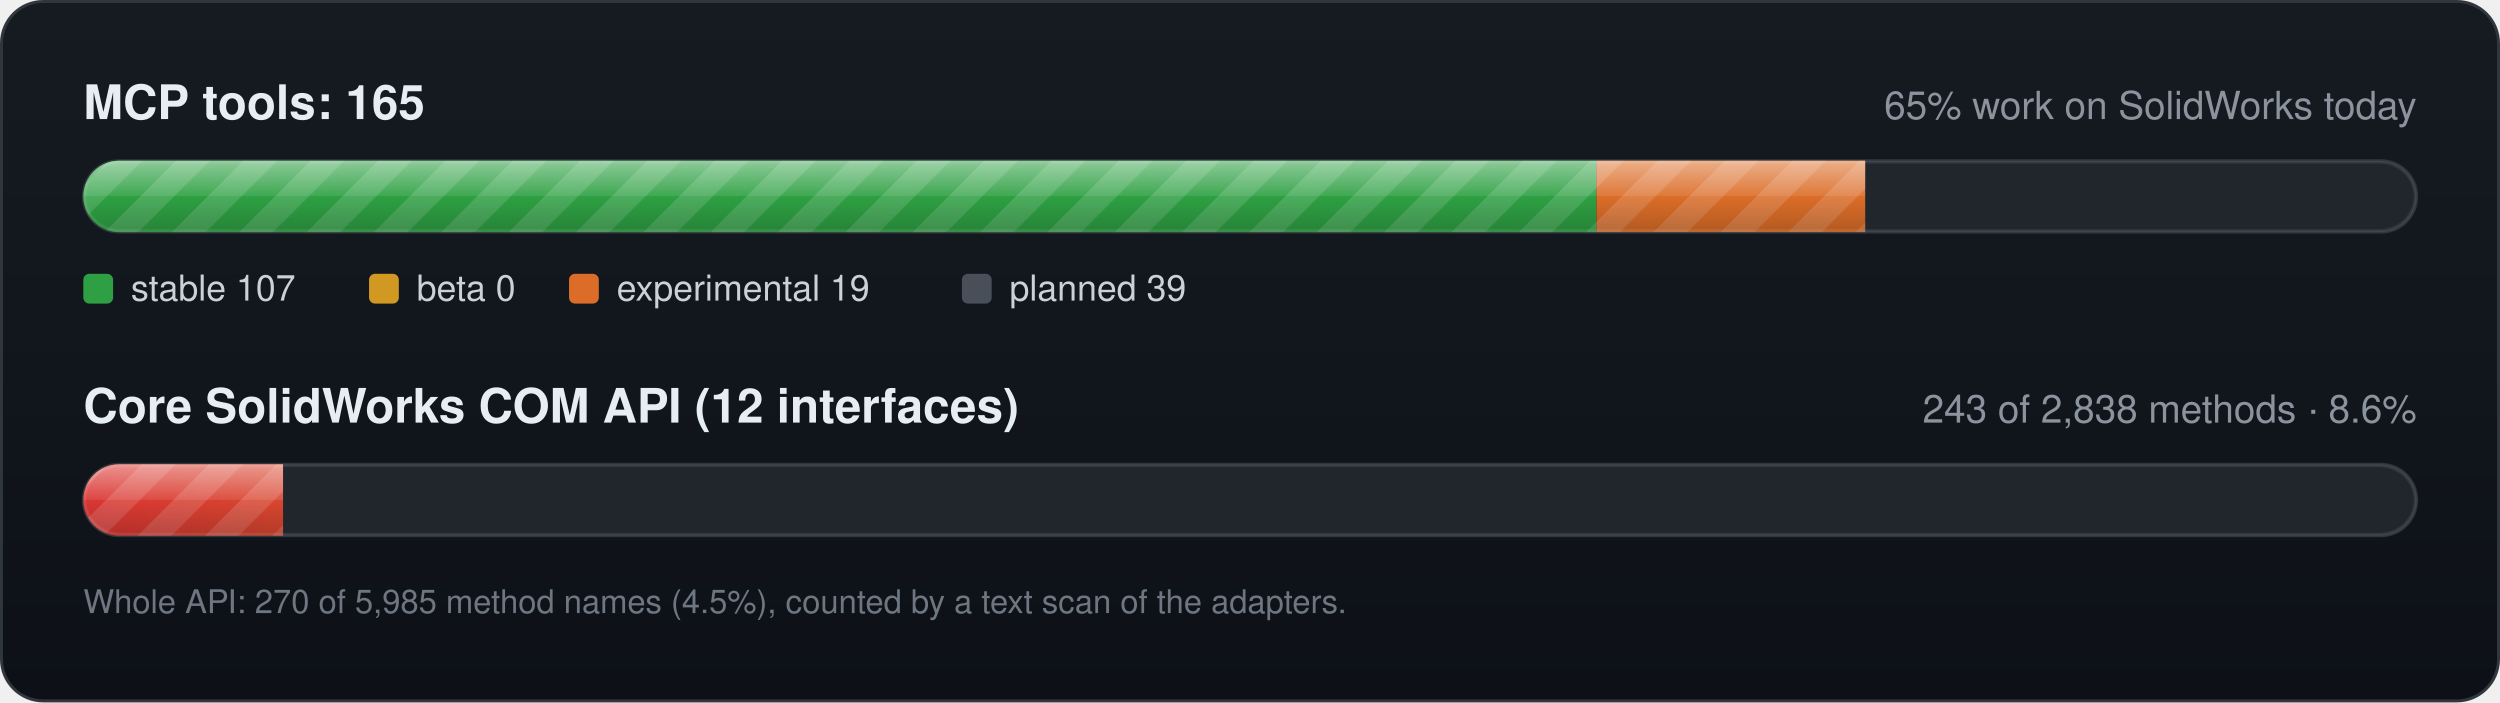
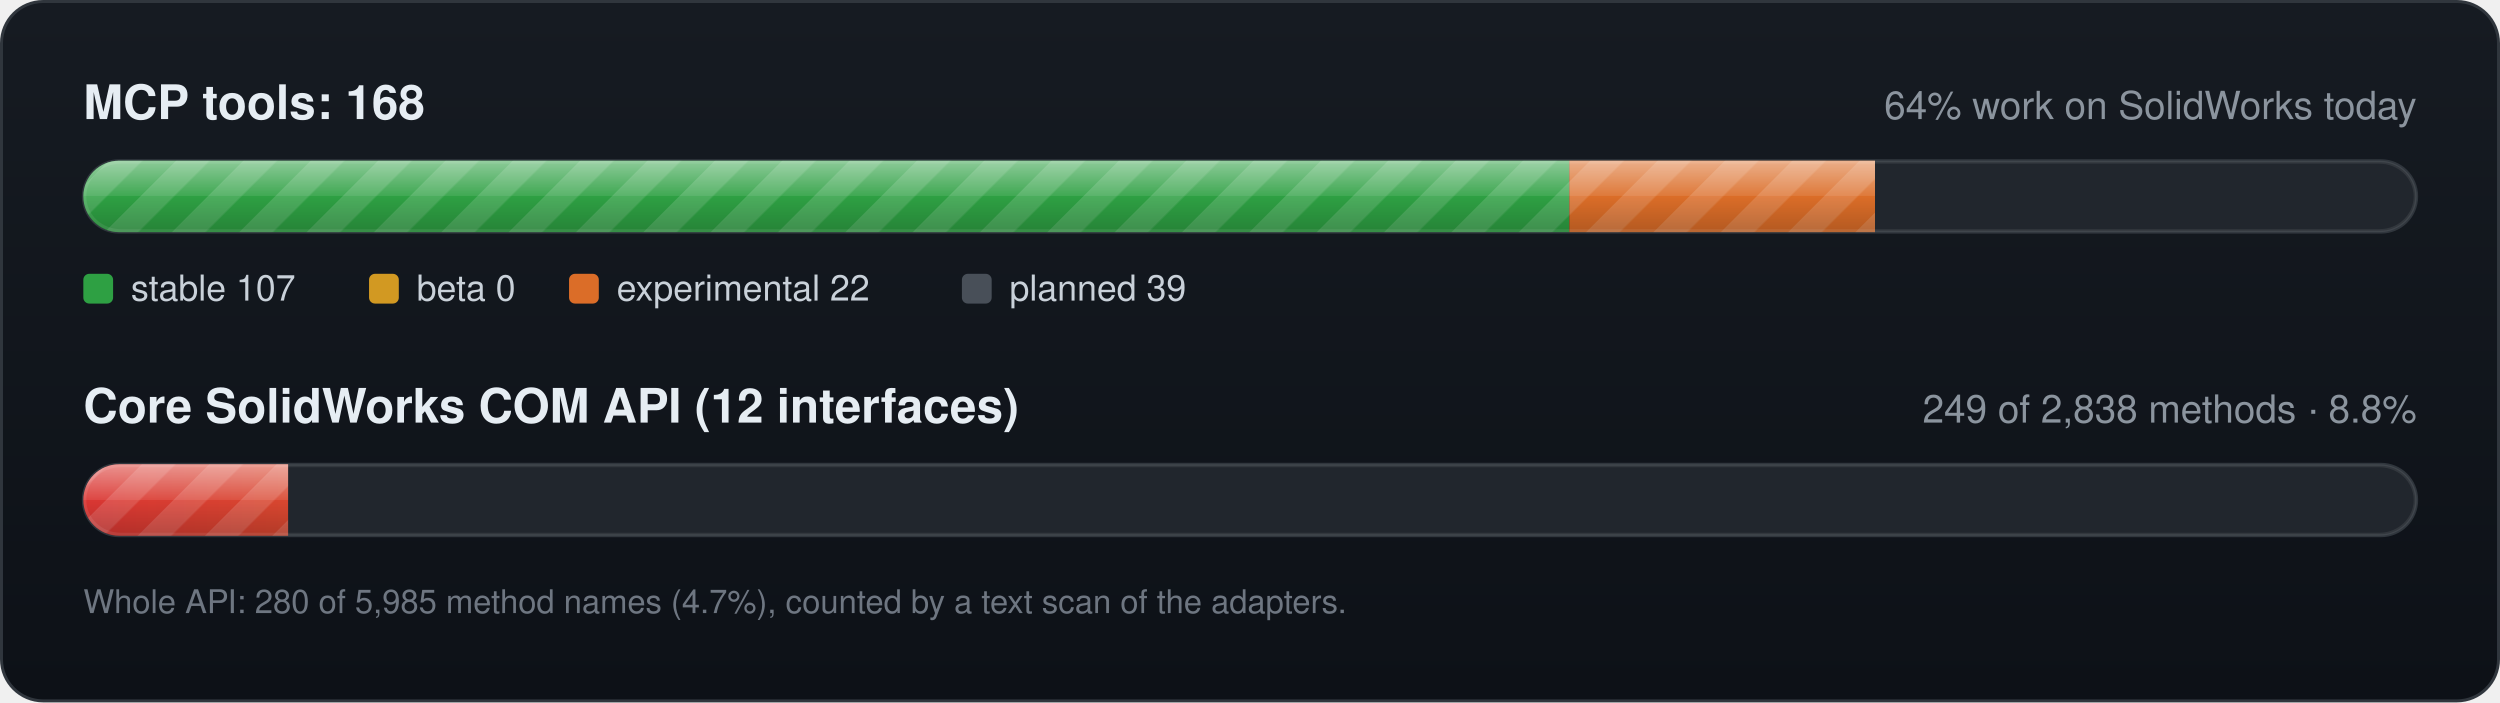
<svg xmlns="http://www.w3.org/2000/svg" width="840" height="236" viewBox="0 0 840 236" role="img" aria-label="Project progress">
  <defs>
    <linearGradient id="panel" x1="0" y1="0" x2="0" y2="1">
      <stop offset="0" stop-color="#161b22" />
      <stop offset="1" stop-color="#0d1117" />
    </linearGradient>
    <linearGradient id="gloss" x1="0" y1="0" x2="0" y2="1">
      <stop offset="0" stop-color="#fff" stop-opacity=".45" />
      <stop offset=".5" stop-color="#fff" stop-opacity=".08" />
      <stop offset=".5" stop-color="#000" stop-opacity="0" />
      <stop offset="1" stop-color="#000" stop-opacity=".18" />
    </linearGradient>
    <linearGradient id="heat" gradientUnits="userSpaceOnUse" x1="28" y1="0" x2="812" y2="0">
      <stop offset="0" stop-color="#da3633" />
      <stop offset=".5" stop-color="#d29922" />
      <stop offset="1" stop-color="#2ea043" />
    </linearGradient>
    <pattern id="stripes" width="16" height="16" patternUnits="userSpaceOnUse" patternTransform="rotate(45)">
      <rect width="8" height="16" fill="#fff" fill-opacity=".14" />
      <animateTransform attributeName="patternTransform" type="translate" additive="sum" from="0 0" to="16 0" dur="1.6s" repeatCount="indefinite" />
    </pattern>
    <clipPath id="track-tools">
      <rect x="28" y="54" width="784" height="24" rx="12.0" />
    </clipPath>
    <clipPath id="track-com">
      <rect x="28" y="156" width="784" height="24" rx="12.0" />
    </clipPath>
  </defs>
  <rect x=".5" y=".5" width="839" height="235" rx="14" fill="url(#panel)" stroke="#30363d" />
-   <text x="28" y="40" font-family="-apple-system,'Segoe UI',Helvetica,Arial,sans-serif" font-size="16" fill="#e6edf3" font-weight="600" text-anchor="start">MCP tools: 165</text>
-   <text x="812" y="40" font-family="-apple-system,'Segoe UI',Helvetica,Arial,sans-serif" font-size="13" fill="#8b949e" font-weight="400" text-anchor="end">65% work on SolidWorks today</text>
+   <text x="28" y="40" font-family="-apple-system,'Segoe UI',Helvetica,Arial,sans-serif" font-size="16" fill="#e6edf3" font-weight="600" text-anchor="start">MCP tools: 168</text>
+   <text x="812" y="40" font-family="-apple-system,'Segoe UI',Helvetica,Arial,sans-serif" font-size="13" fill="#8b949e" font-weight="400" text-anchor="end">64% work on SolidWorks today</text>
  <rect x="28" y="54" width="784" height="24" rx="12.0" fill="#21262d" stroke="#30363d" />
  <g clip-path="url(#track-tools)">
-     <rect x="28.0" y="54" width="508.4" height="24" fill="#2ea043" />
-     <rect x="536.4" y="54" width="0.0" height="24" fill="#d29922" />
-     <rect x="536.4" y="54" width="90.3" height="24" fill="#db6d28" />
-     <rect x="28" y="54" width="598.7" height="24" fill="url(#stripes)" />
-     <rect x="28" y="54" width="598.7" height="24" fill="url(#gloss)" />
+     <rect x="28.0" y="54" width="499.3" height="24" fill="#2ea043" />
+     <rect x="527.3" y="54" width="0.0" height="24" fill="#d29922" />
+     <rect x="527.3" y="54" width="102.7" height="24" fill="#db6d28" />
+     <rect x="28" y="54" width="602.0" height="24" fill="url(#stripes)" />
+     <rect x="28" y="54" width="602.0" height="24" fill="url(#gloss)" />
  </g>
  <rect x="28.5" y="54.5" width="783" height="23" rx="12.0" fill="none" stroke="#fff" stroke-opacity=".08" />
  <rect x="28" y="92" width="10" height="10" rx="2" fill="#2ea043" />
  <text x="44" y="101" font-family="-apple-system,'Segoe UI',Helvetica,Arial,sans-serif" font-size="12" fill="#c9d1d9" font-weight="400" text-anchor="start">stable 107</text>
  <rect x="124" y="92" width="10" height="10" rx="2" fill="#d29922" />
  <text x="140" y="101" font-family="-apple-system,'Segoe UI',Helvetica,Arial,sans-serif" font-size="12" fill="#c9d1d9" font-weight="400" text-anchor="start">beta 0</text>
  <rect x="191.2" y="92" width="10" height="10" rx="2" fill="#db6d28" />
-   <text x="207.2" y="101" font-family="-apple-system,'Segoe UI',Helvetica,Arial,sans-serif" font-size="12" fill="#c9d1d9" font-weight="400" text-anchor="start">experimental 19</text>
+   <text x="207.2" y="101" font-family="-apple-system,'Segoe UI',Helvetica,Arial,sans-serif" font-size="12" fill="#c9d1d9" font-weight="400" text-anchor="start">experimental 22</text>
  <rect x="323.2" y="92" width="10" height="10" rx="2" fill="#484f58" />
  <text x="339.2" y="101" font-family="-apple-system,'Segoe UI',Helvetica,Arial,sans-serif" font-size="12" fill="#c9d1d9" font-weight="400" text-anchor="start">planned 39</text>
  <text x="28" y="142" font-family="-apple-system,'Segoe UI',Helvetica,Arial,sans-serif" font-size="16" fill="#e6edf3" font-weight="600" text-anchor="start">Core SolidWorks COM API (12 interfaces)</text>
-   <text x="812" y="142" font-family="-apple-system,'Segoe UI',Helvetica,Arial,sans-serif" font-size="13" fill="#8b949e" font-weight="400" text-anchor="end">243 of 2,838 methods · 8.6%</text>
+   <text x="812" y="142" font-family="-apple-system,'Segoe UI',Helvetica,Arial,sans-serif" font-size="13" fill="#8b949e" font-weight="400" text-anchor="end">249 of 2,838 methods · 8.8%</text>
  <rect x="28" y="156" width="784" height="24" rx="12.0" fill="#21262d" stroke="#30363d" />
  <g clip-path="url(#track-com)">
-     <rect x="28.0" y="156" width="67.1" height="24" fill="url(#heat)" />
-     <rect x="28" y="156" width="67.1" height="24" fill="url(#stripes)" />
-     <rect x="28" y="156" width="67.1" height="24" fill="url(#gloss)" />
+     <rect x="28.0" y="156" width="68.8" height="24" fill="url(#heat)" />
+     <rect x="28" y="156" width="68.8" height="24" fill="url(#stripes)" />
+     <rect x="28" y="156" width="68.8" height="24" fill="url(#gloss)" />
  </g>
  <rect x="28.5" y="156.5" width="783" height="23" rx="12.0" fill="none" stroke="#fff" stroke-opacity=".08" />
-   <text x="28" y="206" font-family="-apple-system,'Segoe UI',Helvetica,Arial,sans-serif" font-size="11" fill="#6e7681" font-weight="400" text-anchor="start">Whole API: 270 of 5,985 method names (4.5%), counted by a text scan of the adapters.</text>
+   <text x="28" y="206" font-family="-apple-system,'Segoe UI',Helvetica,Arial,sans-serif" font-size="11" fill="#6e7681" font-weight="400" text-anchor="start">Whole API: 280 of 5,985 method names (4.7%), counted by a text scan of the adapters.</text>
</svg>
